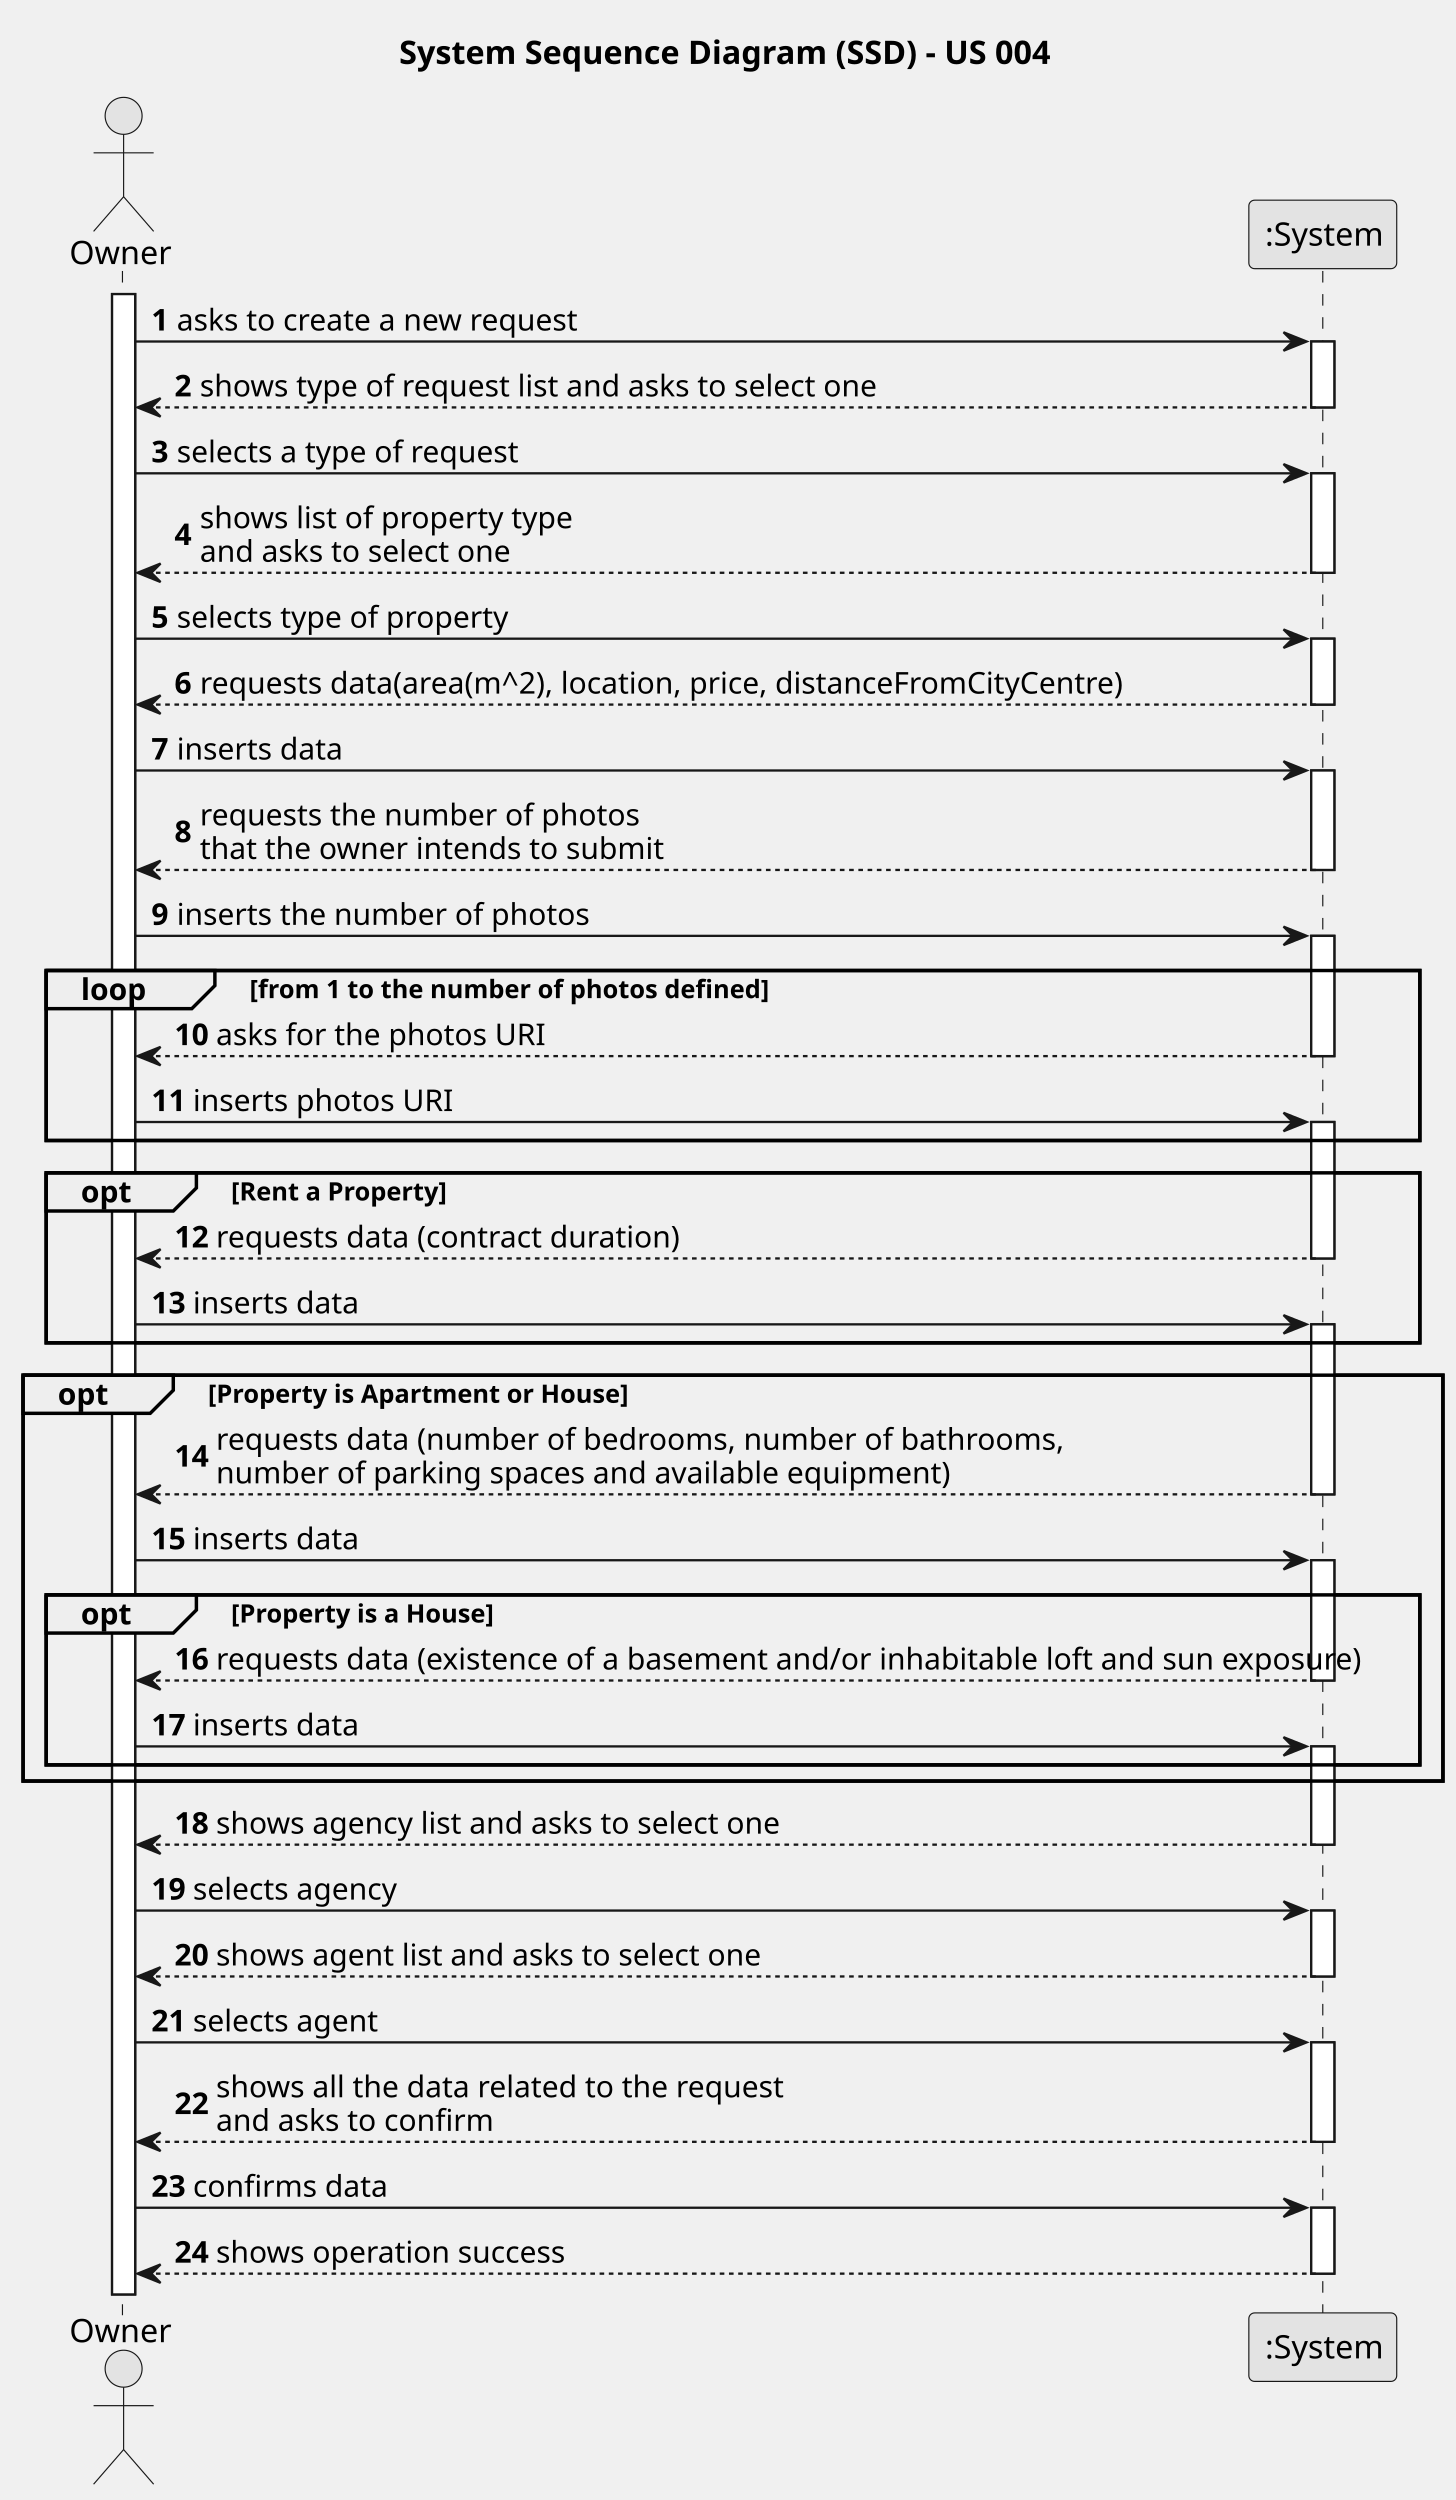
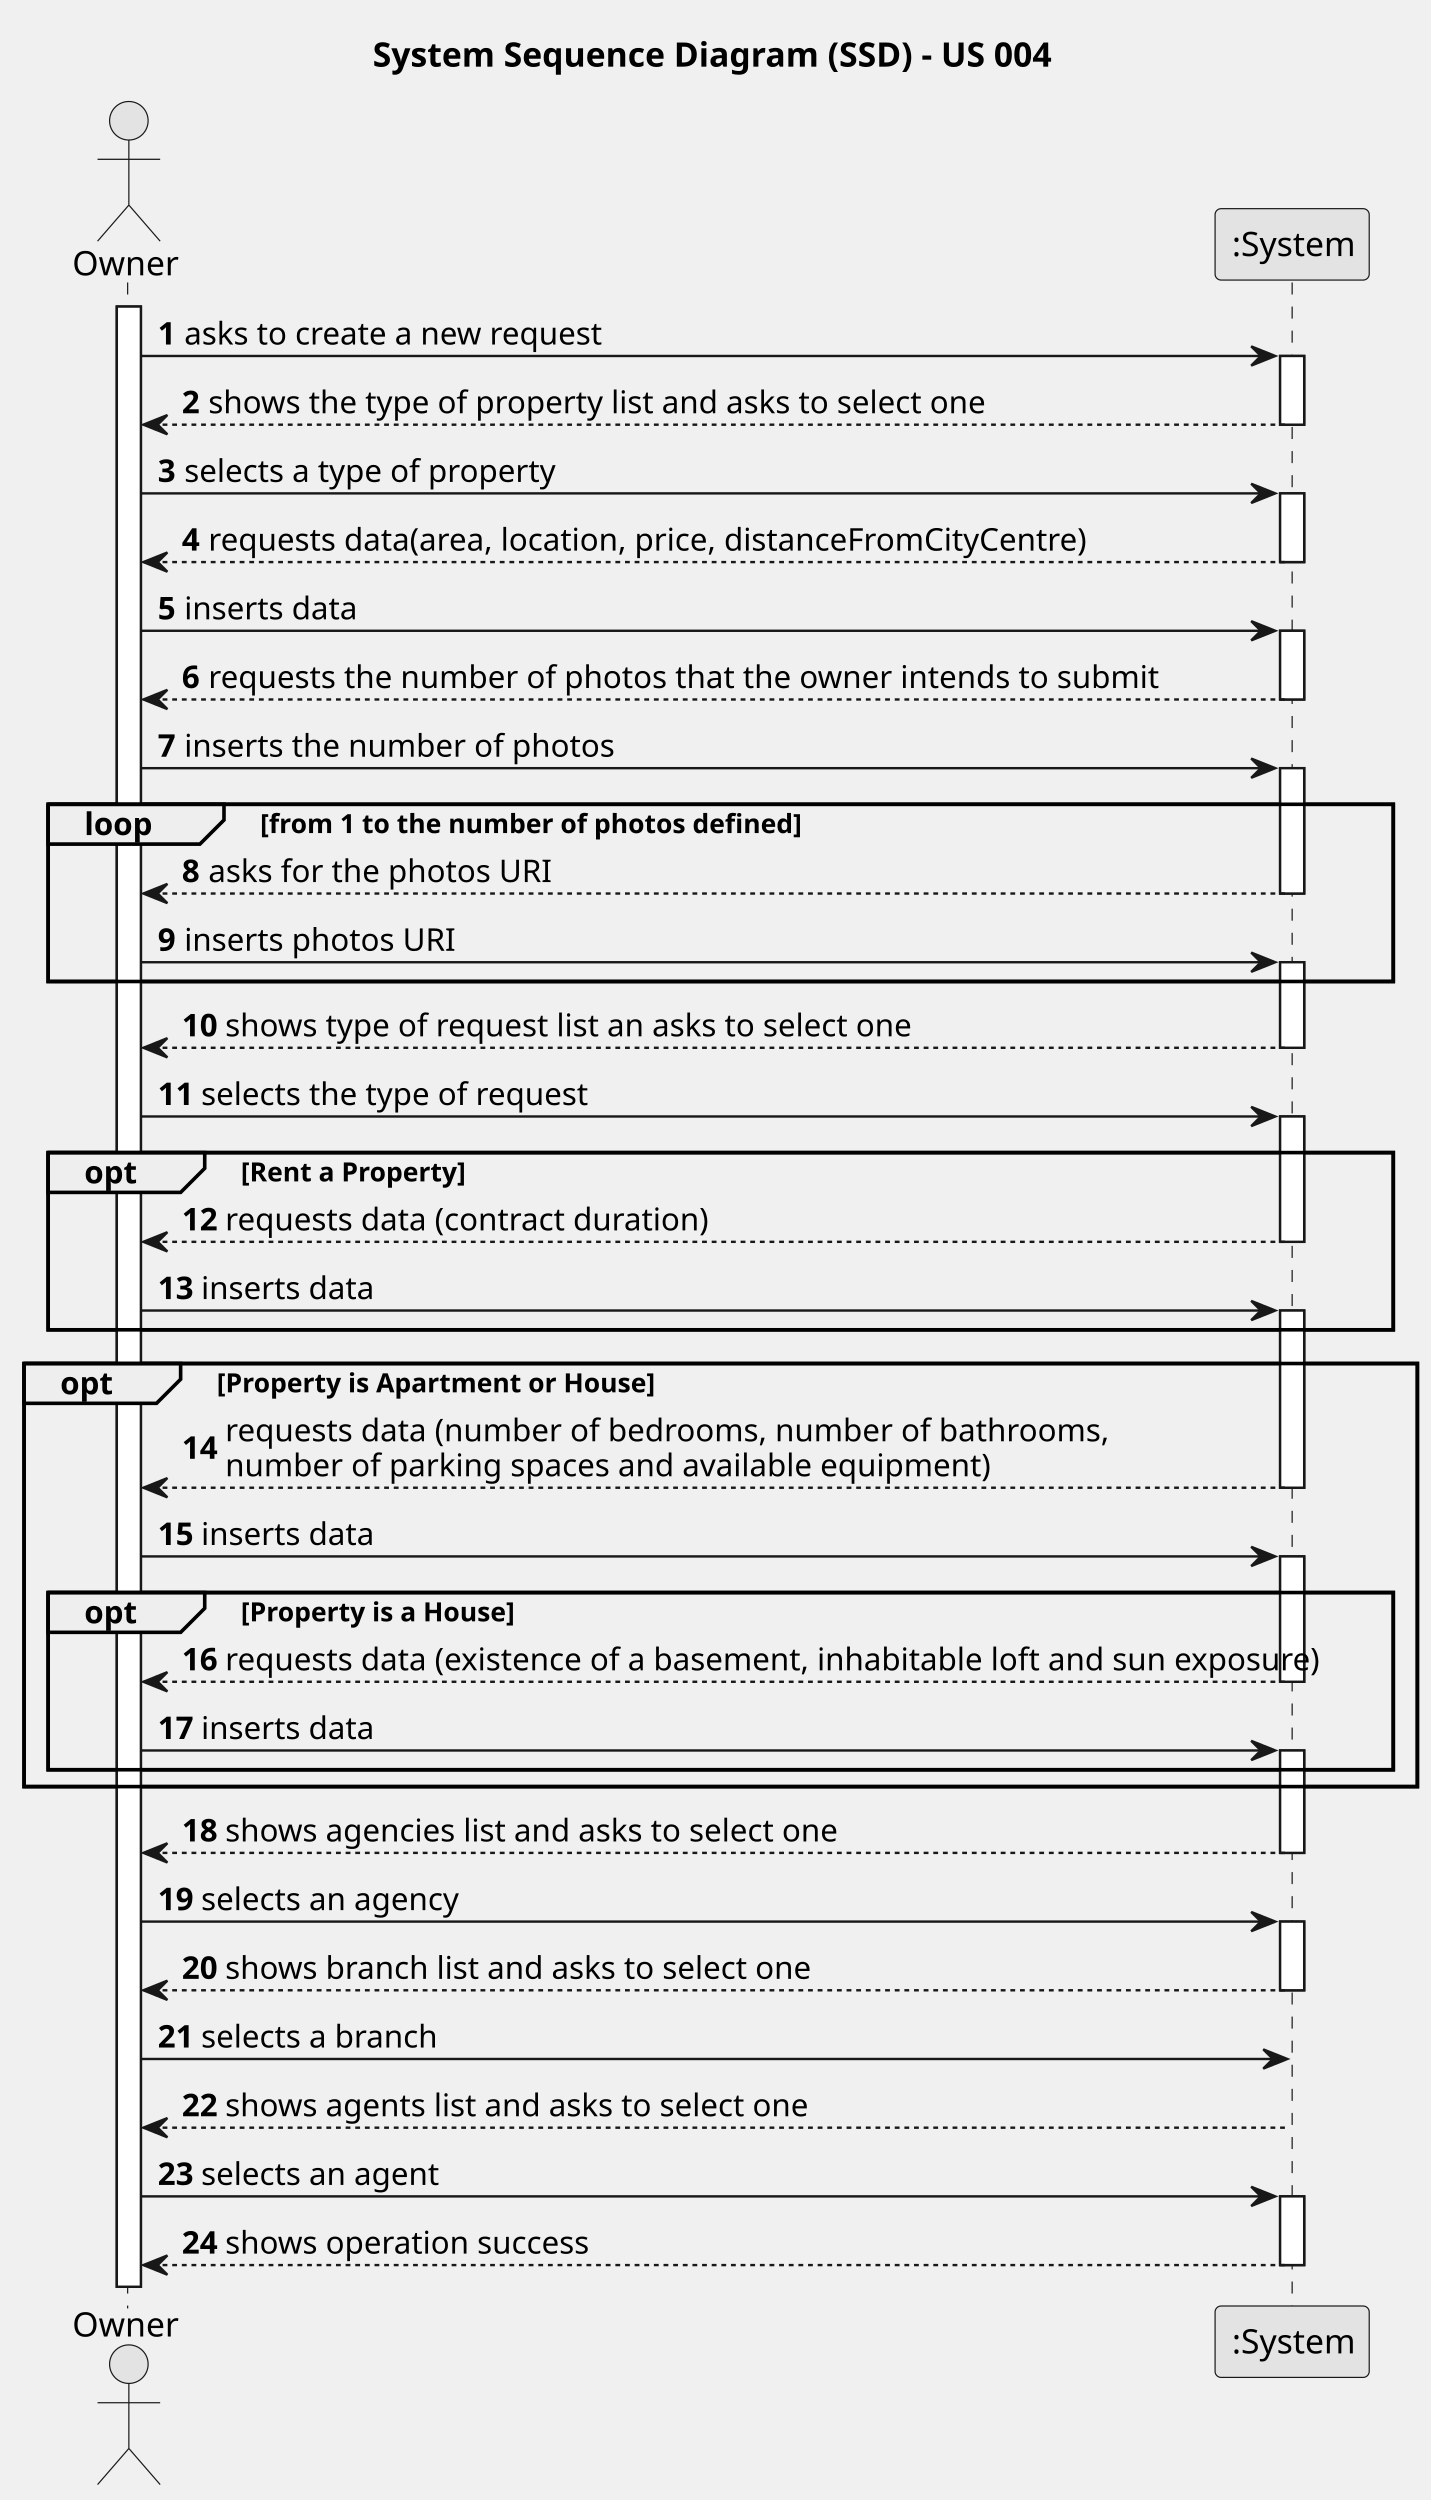
- <svg xmlns="http://www.w3.org/2000/svg" contentStyleType="text/css" height="1082px" preserveAspectRatio="none" style="width:630px;height:1082px;background:#FFFFFF;" version="1.1" viewBox="0 0 630 1082" width="630px" zoomAndPan="magnify">
+ <svg xmlns="http://www.w3.org/2000/svg" contentStyleType="text/css" height="1038px" preserveAspectRatio="none" style="width:594px;height:1038px;background:#FFFFFF;" version="1.1" viewBox="0 0 594 1038" width="594px" zoomAndPan="magnify">
  <defs />
  <g>
-     <text fill="#000000" font-family="sans-serif" font-size="14" font-weight="bold" lengthAdjust="spacing" textLength="288" x="172.75" y="27.674">System Sequence Diagram (SSD) - US 004</text>
-     <rect fill="#FFFFFF" height="865.75" style="stroke:#181818;stroke-width:1.0;" width="10" x="48.5" y="127.281" />
-     <rect fill="#FFFFFF" height="28.523" style="stroke:#181818;stroke-width:1.0;" width="10" x="567.5" y="147.805" />
-     <rect fill="#FFFFFF" height="43.047" style="stroke:#181818;stroke-width:1.0;" width="10" x="567.5" y="204.852" />
-     <rect fill="#FFFFFF" height="28.523" style="stroke:#181818;stroke-width:1.0;" width="10" x="567.5" y="276.422" />
-     <rect fill="#FFFFFF" height="43.047" style="stroke:#181818;stroke-width:1.0;" width="10" x="567.5" y="333.469" />
-     <rect fill="#FFFFFF" height="52.047" style="stroke:#181818;stroke-width:1.0;" width="10" x="567.5" y="405.039" />
-     <rect fill="#FFFFFF" height="59.047" style="stroke:#181818;stroke-width:1.0;" width="10" x="567.5" y="485.609" />
-     <rect fill="#FFFFFF" height="73.57" style="stroke:#181818;stroke-width:1.0;" width="10" x="567.5" y="573.18" />
-     <rect fill="#FFFFFF" height="52.047" style="stroke:#181818;stroke-width:1.0;" width="10" x="567.5" y="675.273" />
-     <rect fill="#FFFFFF" height="42.523" style="stroke:#181818;stroke-width:1.0;" width="10" x="567.5" y="755.844" />
-     <rect fill="#FFFFFF" height="28.523" style="stroke:#181818;stroke-width:1.0;" width="10" x="567.5" y="826.891" />
-     <rect fill="#FFFFFF" height="43.047" style="stroke:#181818;stroke-width:1.0;" width="10" x="567.5" y="883.938" />
-     <rect fill="#FFFFFF" height="28.523" style="stroke:#181818;stroke-width:1.0;" width="10" x="567.5" y="955.508" />
-     <rect fill="none" height="73.57" style="stroke:#000000;stroke-width:1.5;" width="594.5" x="20" y="420.039" />
-     <rect fill="none" height="73.57" style="stroke:#000000;stroke-width:1.5;" width="594.5" x="20" y="507.609" />
-     <rect fill="none" height="175.664" style="stroke:#000000;stroke-width:1.5;" width="614.5" x="10" y="595.18" />
-     <rect fill="none" height="73.57" style="stroke:#000000;stroke-width:1.5;" width="594.5" x="20" y="690.273" />
-     <line style="stroke:#181818;stroke-width:0.5;stroke-dasharray:5.0,5.0;" x1="53" x2="53" y1="117.281" y2="1002.031" />
-     <line style="stroke:#181818;stroke-width:0.5;stroke-dasharray:5.0,5.0;" x1="572.5" x2="572.5" y1="117.281" y2="1002.031" />
+     <text fill="#000000" font-family="sans-serif" font-size="14" font-weight="bold" lengthAdjust="spacing" textLength="288" x="154.75" y="27.674">System Sequence Diagram (SSD) - US 004</text>
+     <rect fill="#FFFFFF" height="822.18" style="stroke:#181818;stroke-width:1.0;" width="10" x="48.5" y="127.281" />
+     <rect fill="#FFFFFF" height="28.523" style="stroke:#181818;stroke-width:1.0;" width="10" x="531.5" y="147.805" />
+     <rect fill="#FFFFFF" height="28.523" style="stroke:#181818;stroke-width:1.0;" width="10" x="531.5" y="204.852" />
+     <rect fill="#FFFFFF" height="28.523" style="stroke:#181818;stroke-width:1.0;" width="10" x="531.5" y="261.898" />
+     <rect fill="#FFFFFF" height="52.047" style="stroke:#181818;stroke-width:1.0;" width="10" x="531.5" y="318.945" />
+     <rect fill="#FFFFFF" height="35.523" style="stroke:#181818;stroke-width:1.0;" width="10" x="531.5" y="399.516" />
+     <rect fill="#FFFFFF" height="52.047" style="stroke:#181818;stroke-width:1.0;" width="10" x="531.5" y="463.562" />
+     <rect fill="#FFFFFF" height="73.57" style="stroke:#181818;stroke-width:1.0;" width="10" x="531.5" y="544.133" />
+     <rect fill="#FFFFFF" height="52.047" style="stroke:#181818;stroke-width:1.0;" width="10" x="531.5" y="646.227" />
+     <rect fill="#FFFFFF" height="42.523" style="stroke:#181818;stroke-width:1.0;" width="10" x="531.5" y="726.797" />
+     <rect fill="#FFFFFF" height="28.523" style="stroke:#181818;stroke-width:1.0;" width="10" x="531.5" y="797.844" />
+     <rect fill="#FFFFFF" height="28.523" style="stroke:#181818;stroke-width:1.0;" width="10" x="531.5" y="911.938" />
+     <rect fill="none" height="73.57" style="stroke:#000000;stroke-width:1.5;" width="558.5" x="20" y="333.945" />
+     <rect fill="none" height="73.57" style="stroke:#000000;stroke-width:1.5;" width="558.5" x="20" y="478.562" />
+     <rect fill="none" height="175.664" style="stroke:#000000;stroke-width:1.5;" width="578.5" x="10" y="566.133" />
+     <rect fill="none" height="73.57" style="stroke:#000000;stroke-width:1.5;" width="558.5" x="20" y="661.227" />
+     <line style="stroke:#181818;stroke-width:0.5;stroke-dasharray:5.0,5.0;" x1="53" x2="53" y1="117.281" y2="958.461" />
+     <line style="stroke:#181818;stroke-width:0.5;stroke-dasharray:5.0,5.0;" x1="536.5" x2="536.5" y1="117.281" y2="958.461" />
    <text fill="#000000" font-family="sans-serif" font-size="14" lengthAdjust="spacing" textLength="41" x="30" y="114.314">Owner</text>
    <ellipse cx="53.5" cy="50.141" fill="#E3E3E3" rx="8" ry="8" style="stroke:#181818;stroke-width:0.5;" />
    <path d="M53.5,58.141 L53.5,85.141 M40.5,66.141 L66.5,66.141 M53.5,85.141 L40.5,100.141 M53.5,85.141 L66.5,100.141 " fill="none" style="stroke:#181818;stroke-width:0.5;" />
-     <text fill="#000000" font-family="sans-serif" font-size="14" lengthAdjust="spacing" textLength="41" x="30" y="1013.705">Owner</text>
-     <ellipse cx="53.5" cy="1025.172" fill="#E3E3E3" rx="8" ry="8" style="stroke:#181818;stroke-width:0.5;" />
-     <path d="M53.5,1033.172 L53.5,1060.172 M40.5,1041.172 L66.5,1041.172 M53.5,1060.172 L40.5,1075.172 M53.5,1060.172 L66.5,1075.172 " fill="none" style="stroke:#181818;stroke-width:0.5;" />
-     <rect fill="#E3E3E3" height="29.641" rx="2.5" ry="2.5" style="stroke:#181818;stroke-width:0.5;" width="64" x="540.5" y="86.641" />
-     <text fill="#000000" font-family="sans-serif" font-size="14" lengthAdjust="spacing" textLength="50" x="547.5" y="106.314">:System</text>
-     <rect fill="#E3E3E3" height="29.641" rx="2.5" ry="2.5" style="stroke:#181818;stroke-width:0.5;" width="64" x="540.5" y="1001.031" />
-     <text fill="#000000" font-family="sans-serif" font-size="14" lengthAdjust="spacing" textLength="50" x="547.5" y="1020.705">:System</text>
-     <rect fill="#FFFFFF" height="865.75" style="stroke:#181818;stroke-width:1.0;" width="10" x="48.5" y="127.281" />
-     <rect fill="#FFFFFF" height="28.523" style="stroke:#181818;stroke-width:1.0;" width="10" x="567.5" y="147.805" />
-     <rect fill="#FFFFFF" height="43.047" style="stroke:#181818;stroke-width:1.0;" width="10" x="567.5" y="204.852" />
-     <rect fill="#FFFFFF" height="28.523" style="stroke:#181818;stroke-width:1.0;" width="10" x="567.5" y="276.422" />
-     <rect fill="#FFFFFF" height="43.047" style="stroke:#181818;stroke-width:1.0;" width="10" x="567.5" y="333.469" />
-     <rect fill="#FFFFFF" height="52.047" style="stroke:#181818;stroke-width:1.0;" width="10" x="567.5" y="405.039" />
-     <rect fill="#FFFFFF" height="59.047" style="stroke:#181818;stroke-width:1.0;" width="10" x="567.5" y="485.609" />
-     <rect fill="#FFFFFF" height="73.57" style="stroke:#181818;stroke-width:1.0;" width="10" x="567.5" y="573.18" />
-     <rect fill="#FFFFFF" height="52.047" style="stroke:#181818;stroke-width:1.0;" width="10" x="567.5" y="675.273" />
-     <rect fill="#FFFFFF" height="42.523" style="stroke:#181818;stroke-width:1.0;" width="10" x="567.5" y="755.844" />
-     <rect fill="#FFFFFF" height="28.523" style="stroke:#181818;stroke-width:1.0;" width="10" x="567.5" y="826.891" />
-     <rect fill="#FFFFFF" height="43.047" style="stroke:#181818;stroke-width:1.0;" width="10" x="567.5" y="883.938" />
-     <rect fill="#FFFFFF" height="28.523" style="stroke:#181818;stroke-width:1.0;" width="10" x="567.5" y="955.508" />
-     <polygon fill="#181818" points="555.5,143.805,565.5,147.805,555.5,151.805,559.5,147.805" style="stroke:#181818;stroke-width:1.0;" />
-     <line style="stroke:#181818;stroke-width:1.0;" x1="58.5" x2="561.5" y1="147.805" y2="147.805" />
+     <text fill="#000000" font-family="sans-serif" font-size="14" lengthAdjust="spacing" textLength="41" x="30" y="970.135">Owner</text>
+     <ellipse cx="53.5" cy="981.602" fill="#E3E3E3" rx="8" ry="8" style="stroke:#181818;stroke-width:0.5;" />
+     <path d="M53.5,989.602 L53.5,1016.602 M40.5,997.602 L66.5,997.602 M53.5,1016.602 L40.5,1031.602 M53.5,1016.602 L66.5,1031.602 " fill="none" style="stroke:#181818;stroke-width:0.5;" />
+     <rect fill="#E3E3E3" height="29.641" rx="2.5" ry="2.5" style="stroke:#181818;stroke-width:0.5;" width="64" x="504.5" y="86.641" />
+     <text fill="#000000" font-family="sans-serif" font-size="14" lengthAdjust="spacing" textLength="50" x="511.5" y="106.314">:System</text>
+     <rect fill="#E3E3E3" height="29.641" rx="2.5" ry="2.5" style="stroke:#181818;stroke-width:0.5;" width="64" x="504.5" y="957.461" />
+     <text fill="#000000" font-family="sans-serif" font-size="14" lengthAdjust="spacing" textLength="50" x="511.5" y="977.135">:System</text>
+     <rect fill="#FFFFFF" height="822.18" style="stroke:#181818;stroke-width:1.0;" width="10" x="48.5" y="127.281" />
+     <rect fill="#FFFFFF" height="28.523" style="stroke:#181818;stroke-width:1.0;" width="10" x="531.5" y="147.805" />
+     <rect fill="#FFFFFF" height="28.523" style="stroke:#181818;stroke-width:1.0;" width="10" x="531.5" y="204.852" />
+     <rect fill="#FFFFFF" height="28.523" style="stroke:#181818;stroke-width:1.0;" width="10" x="531.5" y="261.898" />
+     <rect fill="#FFFFFF" height="52.047" style="stroke:#181818;stroke-width:1.0;" width="10" x="531.5" y="318.945" />
+     <rect fill="#FFFFFF" height="35.523" style="stroke:#181818;stroke-width:1.0;" width="10" x="531.5" y="399.516" />
+     <rect fill="#FFFFFF" height="52.047" style="stroke:#181818;stroke-width:1.0;" width="10" x="531.5" y="463.562" />
+     <rect fill="#FFFFFF" height="73.57" style="stroke:#181818;stroke-width:1.0;" width="10" x="531.5" y="544.133" />
+     <rect fill="#FFFFFF" height="52.047" style="stroke:#181818;stroke-width:1.0;" width="10" x="531.5" y="646.227" />
+     <rect fill="#FFFFFF" height="42.523" style="stroke:#181818;stroke-width:1.0;" width="10" x="531.5" y="726.797" />
+     <rect fill="#FFFFFF" height="28.523" style="stroke:#181818;stroke-width:1.0;" width="10" x="531.5" y="797.844" />
+     <rect fill="#FFFFFF" height="28.523" style="stroke:#181818;stroke-width:1.0;" width="10" x="531.5" y="911.938" />
+     <polygon fill="#181818" points="519.5,143.805,529.5,147.805,519.5,151.805,523.5,147.805" style="stroke:#181818;stroke-width:1.0;" />
+     <line style="stroke:#181818;stroke-width:1.0;" x1="58.5" x2="525.5" y1="147.805" y2="147.805" />
    <text fill="#000000" font-family="sans-serif" font-size="13" font-weight="bold" lengthAdjust="spacing" textLength="7" x="65.5" y="143.05">1</text>
    <text fill="#000000" font-family="sans-serif" font-size="13" lengthAdjust="spacing" textLength="168" x="76.5" y="143.05">asks to create a new request</text>
    <polygon fill="#181818" points="69.5,172.328,59.5,176.328,69.5,180.328,65.5,176.328" style="stroke:#181818;stroke-width:1.0;" />
-     <line style="stroke:#181818;stroke-width:1.0;stroke-dasharray:2.0,2.0;" x1="63.5" x2="571.5" y1="176.328" y2="176.328" />
+     <line style="stroke:#181818;stroke-width:1.0;stroke-dasharray:2.0,2.0;" x1="63.5" x2="535.5" y1="176.328" y2="176.328" />
    <text fill="#000000" font-family="sans-serif" font-size="13" font-weight="bold" lengthAdjust="spacing" textLength="7" x="75.5" y="171.573">2</text>
-     <text fill="#000000" font-family="sans-serif" font-size="13" lengthAdjust="spacing" textLength="284" x="86.5" y="171.573">shows type of request list and asks to select one</text>
-     <polygon fill="#181818" points="555.5,200.852,565.5,204.852,555.5,208.852,559.5,204.852" style="stroke:#181818;stroke-width:1.0;" />
-     <line style="stroke:#181818;stroke-width:1.0;" x1="58.5" x2="561.5" y1="204.852" y2="204.852" />
+     <text fill="#000000" font-family="sans-serif" font-size="13" lengthAdjust="spacing" textLength="310" x="86.5" y="171.573">shows the type of property list and asks to select one</text>
+     <polygon fill="#181818" points="519.5,200.852,529.5,204.852,519.5,208.852,523.5,204.852" style="stroke:#181818;stroke-width:1.0;" />
+     <line style="stroke:#181818;stroke-width:1.0;" x1="58.5" x2="525.5" y1="204.852" y2="204.852" />
    <text fill="#000000" font-family="sans-serif" font-size="13" font-weight="bold" lengthAdjust="spacing" textLength="7" x="65.5" y="200.097">3</text>
-     <text fill="#000000" font-family="sans-serif" font-size="13" lengthAdjust="spacing" textLength="143" x="76.5" y="200.097">selects a type of request</text>
-     <polygon fill="#181818" points="69.5,243.898,59.5,247.898,69.5,251.898,65.5,247.898" style="stroke:#181818;stroke-width:1.0;" />
-     <line style="stroke:#181818;stroke-width:1.0;stroke-dasharray:2.0,2.0;" x1="63.5" x2="571.5" y1="247.898" y2="247.898" />
-     <text fill="#000000" font-family="sans-serif" font-size="13" font-weight="bold" lengthAdjust="spacing" textLength="7" x="75.5" y="235.882">4</text>
-     <text fill="#000000" font-family="sans-serif" font-size="13" lengthAdjust="spacing" textLength="152" x="86.5" y="228.62">shows list of property type</text>
-     <text fill="#000000" font-family="sans-serif" font-size="13" lengthAdjust="spacing" textLength="132" x="86.5" y="243.144">and asks to select one</text>
-     <polygon fill="#181818" points="555.5,272.422,565.5,276.422,555.5,280.422,559.5,276.422" style="stroke:#181818;stroke-width:1.0;" />
-     <line style="stroke:#181818;stroke-width:1.0;" x1="58.5" x2="561.5" y1="276.422" y2="276.422" />
-     <text fill="#000000" font-family="sans-serif" font-size="13" font-weight="bold" lengthAdjust="spacing" textLength="7" x="65.5" y="271.667">5</text>
-     <text fill="#000000" font-family="sans-serif" font-size="13" lengthAdjust="spacing" textLength="136" x="76.5" y="271.667">selects type of property</text>
-     <polygon fill="#181818" points="69.5,300.945,59.5,304.945,69.5,308.945,65.5,304.945" style="stroke:#181818;stroke-width:1.0;" />
-     <line style="stroke:#181818;stroke-width:1.0;stroke-dasharray:2.0,2.0;" x1="63.5" x2="571.5" y1="304.945" y2="304.945" />
-     <text fill="#000000" font-family="sans-serif" font-size="13" font-weight="bold" lengthAdjust="spacing" textLength="7" x="75.5" y="300.19">6</text>
-     <text fill="#000000" font-family="sans-serif" font-size="13" lengthAdjust="spacing" textLength="380" x="86.5" y="300.19">requests data(area(m^2), location, price, distanceFromCityCentre)</text>
-     <polygon fill="#181818" points="555.5,329.469,565.5,333.469,555.5,337.469,559.5,333.469" style="stroke:#181818;stroke-width:1.0;" />
-     <line style="stroke:#181818;stroke-width:1.0;" x1="58.5" x2="561.5" y1="333.469" y2="333.469" />
-     <text fill="#000000" font-family="sans-serif" font-size="13" font-weight="bold" lengthAdjust="spacing" textLength="7" x="65.5" y="328.714">7</text>
-     <text fill="#000000" font-family="sans-serif" font-size="13" lengthAdjust="spacing" textLength="68" x="76.5" y="328.714">inserts data</text>
-     <polygon fill="#181818" points="69.5,372.516,59.5,376.516,69.5,380.516,65.5,376.516" style="stroke:#181818;stroke-width:1.0;" />
-     <line style="stroke:#181818;stroke-width:1.0;stroke-dasharray:2.0,2.0;" x1="63.5" x2="571.5" y1="376.516" y2="376.516" />
-     <text fill="#000000" font-family="sans-serif" font-size="13" font-weight="bold" lengthAdjust="spacing" textLength="7" x="75.5" y="364.499">8</text>
-     <text fill="#000000" font-family="sans-serif" font-size="13" lengthAdjust="spacing" textLength="176" x="86.5" y="357.237">requests the number of photos</text>
-     <text fill="#000000" font-family="sans-serif" font-size="13" lengthAdjust="spacing" textLength="186" x="86.5" y="371.761">that the owner intends to submit</text>
-     <polygon fill="#181818" points="555.5,401.039,565.5,405.039,555.5,409.039,559.5,405.039" style="stroke:#181818;stroke-width:1.0;" />
-     <line style="stroke:#181818;stroke-width:1.0;" x1="58.5" x2="561.5" y1="405.039" y2="405.039" />
-     <text fill="#000000" font-family="sans-serif" font-size="13" font-weight="bold" lengthAdjust="spacing" textLength="7" x="65.5" y="400.284">9</text>
-     <text fill="#000000" font-family="sans-serif" font-size="13" lengthAdjust="spacing" textLength="165" x="76.5" y="400.284">inserts the number of photos</text>
-     <path d="M20,420.039 L93,420.039 L93,426.562 L83,436.562 L20,436.562 L20,420.039 " fill="#EEEEEE" style="stroke:#000000;stroke-width:1.5;" />
-     <rect fill="none" height="73.57" style="stroke:#000000;stroke-width:1.5;" width="594.5" x="20" y="420.039" />
-     <text fill="#000000" font-family="sans-serif" font-size="13" font-weight="bold" lengthAdjust="spacing" textLength="28" x="35" y="432.808">loop</text>
-     <text fill="#000000" font-family="sans-serif" font-size="11" font-weight="bold" lengthAdjust="spacing" textLength="227" x="108" y="431.997">[from 1 to the number of photos defined]</text>
-     <polygon fill="#181818" points="69.5,453.086,59.5,457.086,69.5,461.086,65.5,457.086" style="stroke:#181818;stroke-width:1.0;" />
-     <line style="stroke:#181818;stroke-width:1.0;stroke-dasharray:2.0,2.0;" x1="63.5" x2="571.5" y1="457.086" y2="457.086" />
-     <text fill="#000000" font-family="sans-serif" font-size="13" font-weight="bold" lengthAdjust="spacing" textLength="14" x="75.5" y="452.331">10</text>
-     <text fill="#000000" font-family="sans-serif" font-size="13" lengthAdjust="spacing" textLength="136" x="93.5" y="452.331">asks for the photos URI</text>
-     <polygon fill="#181818" points="555.5,481.609,565.5,485.609,555.5,489.609,559.5,485.609" style="stroke:#181818;stroke-width:1.0;" />
-     <line style="stroke:#181818;stroke-width:1.0;" x1="58.5" x2="561.5" y1="485.609" y2="485.609" />
-     <text fill="#000000" font-family="sans-serif" font-size="13" font-weight="bold" lengthAdjust="spacing" textLength="14" x="65.5" y="480.854">11</text>
-     <text fill="#000000" font-family="sans-serif" font-size="13" lengthAdjust="spacing" textLength="107" x="83.5" y="480.854">inserts photos URI</text>
-     <path d="M20,507.609 L85,507.609 L85,514.133 L75,524.133 L20,524.133 L20,507.609 " fill="#EEEEEE" style="stroke:#000000;stroke-width:1.5;" />
-     <rect fill="none" height="73.57" style="stroke:#000000;stroke-width:1.5;" width="594.5" x="20" y="507.609" />
-     <text fill="#000000" font-family="sans-serif" font-size="13" font-weight="bold" lengthAdjust="spacing" textLength="20" x="35" y="520.378">opt</text>
-     <text fill="#000000" font-family="sans-serif" font-size="11" font-weight="bold" lengthAdjust="spacing" textLength="93" x="100" y="519.567">[Rent a Property]</text>
-     <polygon fill="#181818" points="69.5,540.656,59.5,544.656,69.5,548.656,65.5,544.656" style="stroke:#181818;stroke-width:1.0;" />
-     <line style="stroke:#181818;stroke-width:1.0;stroke-dasharray:2.0,2.0;" x1="63.5" x2="571.5" y1="544.656" y2="544.656" />
-     <text fill="#000000" font-family="sans-serif" font-size="13" font-weight="bold" lengthAdjust="spacing" textLength="14" x="75.5" y="539.901">12</text>
-     <text fill="#000000" font-family="sans-serif" font-size="13" lengthAdjust="spacing" textLength="188" x="93.5" y="539.901">requests data (contract duration)</text>
-     <polygon fill="#181818" points="555.5,569.18,565.5,573.18,555.5,577.18,559.5,573.18" style="stroke:#181818;stroke-width:1.0;" />
-     <line style="stroke:#181818;stroke-width:1.0;" x1="58.5" x2="561.5" y1="573.18" y2="573.18" />
-     <text fill="#000000" font-family="sans-serif" font-size="13" font-weight="bold" lengthAdjust="spacing" textLength="14" x="65.5" y="568.425">13</text>
-     <text fill="#000000" font-family="sans-serif" font-size="13" lengthAdjust="spacing" textLength="68" x="83.5" y="568.425">inserts data</text>
-     <path d="M10,595.18 L75,595.18 L75,601.703 L65,611.703 L10,611.703 L10,595.18 " fill="#EEEEEE" style="stroke:#000000;stroke-width:1.5;" />
-     <rect fill="none" height="175.664" style="stroke:#000000;stroke-width:1.5;" width="614.5" x="10" y="595.18" />
-     <text fill="#000000" font-family="sans-serif" font-size="13" font-weight="bold" lengthAdjust="spacing" textLength="20" x="25" y="607.948">opt</text>
-     <text fill="#000000" font-family="sans-serif" font-size="11" font-weight="bold" lengthAdjust="spacing" textLength="184" x="90" y="607.138">[Property is Apartment or House]</text>
-     <polygon fill="#181818" points="69.5,642.75,59.5,646.75,69.5,650.75,65.5,646.75" style="stroke:#181818;stroke-width:1.0;" />
-     <line style="stroke:#181818;stroke-width:1.0;stroke-dasharray:2.0,2.0;" x1="63.5" x2="571.5" y1="646.75" y2="646.75" />
-     <text fill="#000000" font-family="sans-serif" font-size="13" font-weight="bold" lengthAdjust="spacing" textLength="14" x="75.5" y="634.733">14</text>
-     <text fill="#000000" font-family="sans-serif" font-size="13" lengthAdjust="spacing" textLength="339" x="93.5" y="627.472">requests data (number of bedrooms, number of bathrooms,</text>
-     <text fill="#000000" font-family="sans-serif" font-size="13" lengthAdjust="spacing" textLength="295" x="93.5" y="641.995">number of parking spaces and available equipment)</text>
-     <polygon fill="#181818" points="555.5,671.273,565.5,675.273,555.5,679.273,559.5,675.273" style="stroke:#181818;stroke-width:1.0;" />
-     <line style="stroke:#181818;stroke-width:1.0;" x1="58.5" x2="561.5" y1="675.273" y2="675.273" />
-     <text fill="#000000" font-family="sans-serif" font-size="13" font-weight="bold" lengthAdjust="spacing" textLength="14" x="65.5" y="670.519">15</text>
-     <text fill="#000000" font-family="sans-serif" font-size="13" lengthAdjust="spacing" textLength="68" x="83.5" y="670.519">inserts data</text>
-     <path d="M20,690.273 L85,690.273 L85,696.797 L75,706.797 L20,706.797 L20,690.273 " fill="#EEEEEE" style="stroke:#000000;stroke-width:1.5;" />
-     <rect fill="none" height="73.57" style="stroke:#000000;stroke-width:1.5;" width="594.5" x="20" y="690.273" />
-     <text fill="#000000" font-family="sans-serif" font-size="13" font-weight="bold" lengthAdjust="spacing" textLength="20" x="35" y="703.042">opt</text>
-     <text fill="#000000" font-family="sans-serif" font-size="11" font-weight="bold" lengthAdjust="spacing" textLength="116" x="100" y="702.231">[Property is a House]</text>
-     <polygon fill="#181818" points="69.5,723.32,59.5,727.32,69.5,731.32,65.5,727.32" style="stroke:#181818;stroke-width:1.0;" />
-     <line style="stroke:#181818;stroke-width:1.0;stroke-dasharray:2.0,2.0;" x1="63.5" x2="571.5" y1="727.32" y2="727.32" />
-     <text fill="#000000" font-family="sans-serif" font-size="13" font-weight="bold" lengthAdjust="spacing" textLength="14" x="75.5" y="722.565">16</text>
-     <text fill="#000000" font-family="sans-serif" font-size="13" lengthAdjust="spacing" textLength="467" x="93.5" y="722.565">requests data (existence of a basement and/or inhabitable loft and sun exposure)</text>
-     <polygon fill="#181818" points="555.5,751.844,565.5,755.844,555.5,759.844,559.5,755.844" style="stroke:#181818;stroke-width:1.0;" />
-     <line style="stroke:#181818;stroke-width:1.0;" x1="58.5" x2="561.5" y1="755.844" y2="755.844" />
-     <text fill="#000000" font-family="sans-serif" font-size="13" font-weight="bold" lengthAdjust="spacing" textLength="14" x="65.5" y="751.089">17</text>
-     <text fill="#000000" font-family="sans-serif" font-size="13" lengthAdjust="spacing" textLength="68" x="83.5" y="751.089">inserts data</text>
-     <polygon fill="#181818" points="69.5,794.367,59.5,798.367,69.5,802.367,65.5,798.367" style="stroke:#181818;stroke-width:1.0;" />
-     <line style="stroke:#181818;stroke-width:1.0;stroke-dasharray:2.0,2.0;" x1="63.5" x2="571.5" y1="798.367" y2="798.367" />
-     <text fill="#000000" font-family="sans-serif" font-size="13" font-weight="bold" lengthAdjust="spacing" textLength="14" x="75.5" y="793.612">18</text>
-     <text fill="#000000" font-family="sans-serif" font-size="13" lengthAdjust="spacing" textLength="240" x="93.5" y="793.612">shows agency list and asks to select one</text>
-     <polygon fill="#181818" points="555.5,822.891,565.5,826.891,555.5,830.891,559.5,826.891" style="stroke:#181818;stroke-width:1.0;" />
-     <line style="stroke:#181818;stroke-width:1.0;" x1="58.5" x2="561.5" y1="826.891" y2="826.891" />
-     <text fill="#000000" font-family="sans-serif" font-size="13" font-weight="bold" lengthAdjust="spacing" textLength="14" x="65.5" y="822.136">19</text>
-     <text fill="#000000" font-family="sans-serif" font-size="13" lengthAdjust="spacing" textLength="88" x="83.5" y="822.136">selects agency</text>
-     <polygon fill="#181818" points="69.5,851.414,59.5,855.414,69.5,859.414,65.5,855.414" style="stroke:#181818;stroke-width:1.0;" />
-     <line style="stroke:#181818;stroke-width:1.0;stroke-dasharray:2.0,2.0;" x1="63.5" x2="571.5" y1="855.414" y2="855.414" />
-     <text fill="#000000" font-family="sans-serif" font-size="13" font-weight="bold" lengthAdjust="spacing" textLength="14" x="75.5" y="850.659">20</text>
-     <text fill="#000000" font-family="sans-serif" font-size="13" lengthAdjust="spacing" textLength="230" x="93.5" y="850.659">shows agent list and asks to select one</text>
-     <polygon fill="#181818" points="555.5,879.938,565.5,883.938,555.5,887.938,559.5,883.938" style="stroke:#181818;stroke-width:1.0;" />
-     <line style="stroke:#181818;stroke-width:1.0;" x1="58.5" x2="561.5" y1="883.938" y2="883.938" />
-     <text fill="#000000" font-family="sans-serif" font-size="13" font-weight="bold" lengthAdjust="spacing" textLength="14" x="65.5" y="879.183">21</text>
-     <text fill="#000000" font-family="sans-serif" font-size="13" lengthAdjust="spacing" textLength="78" x="83.5" y="879.183">selects agent</text>
-     <polygon fill="#181818" points="69.5,922.984,59.5,926.984,69.5,930.984,65.5,926.984" style="stroke:#181818;stroke-width:1.0;" />
-     <line style="stroke:#181818;stroke-width:1.0;stroke-dasharray:2.0,2.0;" x1="63.5" x2="571.5" y1="926.984" y2="926.984" />
-     <text fill="#000000" font-family="sans-serif" font-size="13" font-weight="bold" lengthAdjust="spacing" textLength="14" x="75.5" y="914.968">22</text>
-     <text fill="#000000" font-family="sans-serif" font-size="13" lengthAdjust="spacing" textLength="232" x="93.5" y="907.706">shows all the data related to the request</text>
-     <text fill="#000000" font-family="sans-serif" font-size="13" lengthAdjust="spacing" textLength="114" x="93.5" y="922.23">and asks to confirm</text>
-     <polygon fill="#181818" points="555.5,951.508,565.5,955.508,555.5,959.508,559.5,955.508" style="stroke:#181818;stroke-width:1.0;" />
-     <line style="stroke:#181818;stroke-width:1.0;" x1="58.5" x2="561.5" y1="955.508" y2="955.508" />
-     <text fill="#000000" font-family="sans-serif" font-size="13" font-weight="bold" lengthAdjust="spacing" textLength="14" x="65.5" y="950.753">23</text>
-     <text fill="#000000" font-family="sans-serif" font-size="13" lengthAdjust="spacing" textLength="78" x="83.5" y="950.753">confirms data</text>
-     <polygon fill="#181818" points="69.5,980.031,59.5,984.031,69.5,988.031,65.5,984.031" style="stroke:#181818;stroke-width:1.0;" />
-     <line style="stroke:#181818;stroke-width:1.0;stroke-dasharray:2.0,2.0;" x1="63.5" x2="571.5" y1="984.031" y2="984.031" />
-     <text fill="#000000" font-family="sans-serif" font-size="13" font-weight="bold" lengthAdjust="spacing" textLength="14" x="75.5" y="979.276">24</text>
-     <text fill="#000000" font-family="sans-serif" font-size="13" lengthAdjust="spacing" textLength="147" x="93.5" y="979.276">shows operation success</text>
+     <text fill="#000000" font-family="sans-serif" font-size="13" lengthAdjust="spacing" textLength="147" x="76.5" y="200.097">selects a type of property</text>
+     <polygon fill="#181818" points="69.5,229.375,59.5,233.375,69.5,237.375,65.5,233.375" style="stroke:#181818;stroke-width:1.0;" />
+     <line style="stroke:#181818;stroke-width:1.0;stroke-dasharray:2.0,2.0;" x1="63.5" x2="535.5" y1="233.375" y2="233.375" />
+     <text fill="#000000" font-family="sans-serif" font-size="13" font-weight="bold" lengthAdjust="spacing" textLength="7" x="75.5" y="228.62">4</text>
+     <text fill="#000000" font-family="sans-serif" font-size="13" lengthAdjust="spacing" textLength="349" x="86.5" y="228.62">requests data(area, location, price, distanceFromCityCentre)</text>
+     <polygon fill="#181818" points="519.5,257.898,529.5,261.898,519.5,265.898,523.5,261.898" style="stroke:#181818;stroke-width:1.0;" />
+     <line style="stroke:#181818;stroke-width:1.0;" x1="58.5" x2="525.5" y1="261.898" y2="261.898" />
+     <text fill="#000000" font-family="sans-serif" font-size="13" font-weight="bold" lengthAdjust="spacing" textLength="7" x="65.5" y="257.144">5</text>
+     <text fill="#000000" font-family="sans-serif" font-size="13" lengthAdjust="spacing" textLength="68" x="76.5" y="257.144">inserts data</text>
+     <polygon fill="#181818" points="69.5,286.422,59.5,290.422,69.5,294.422,65.5,290.422" style="stroke:#181818;stroke-width:1.0;" />
+     <line style="stroke:#181818;stroke-width:1.0;stroke-dasharray:2.0,2.0;" x1="63.5" x2="535.5" y1="290.422" y2="290.422" />
+     <text fill="#000000" font-family="sans-serif" font-size="13" font-weight="bold" lengthAdjust="spacing" textLength="7" x="75.5" y="285.667">6</text>
+     <text fill="#000000" font-family="sans-serif" font-size="13" lengthAdjust="spacing" textLength="366" x="86.5" y="285.667">requests the number of photos that the owner intends to submit</text>
+     <polygon fill="#181818" points="519.5,314.945,529.5,318.945,519.5,322.945,523.5,318.945" style="stroke:#181818;stroke-width:1.0;" />
+     <line style="stroke:#181818;stroke-width:1.0;" x1="58.5" x2="525.5" y1="318.945" y2="318.945" />
+     <text fill="#000000" font-family="sans-serif" font-size="13" font-weight="bold" lengthAdjust="spacing" textLength="7" x="65.5" y="314.19">7</text>
+     <text fill="#000000" font-family="sans-serif" font-size="13" lengthAdjust="spacing" textLength="165" x="76.5" y="314.19">inserts the number of photos</text>
+     <path d="M20,333.945 L93,333.945 L93,340.469 L83,350.469 L20,350.469 L20,333.945 " fill="#EEEEEE" style="stroke:#000000;stroke-width:1.5;" />
+     <rect fill="none" height="73.57" style="stroke:#000000;stroke-width:1.5;" width="558.5" x="20" y="333.945" />
+     <text fill="#000000" font-family="sans-serif" font-size="13" font-weight="bold" lengthAdjust="spacing" textLength="28" x="35" y="346.714">loop</text>
+     <text fill="#000000" font-family="sans-serif" font-size="11" font-weight="bold" lengthAdjust="spacing" textLength="227" x="108" y="345.903">[from 1 to the number of photos defined]</text>
+     <polygon fill="#181818" points="69.5,366.992,59.5,370.992,69.5,374.992,65.5,370.992" style="stroke:#181818;stroke-width:1.0;" />
+     <line style="stroke:#181818;stroke-width:1.0;stroke-dasharray:2.0,2.0;" x1="63.5" x2="535.5" y1="370.992" y2="370.992" />
+     <text fill="#000000" font-family="sans-serif" font-size="13" font-weight="bold" lengthAdjust="spacing" textLength="7" x="75.5" y="366.237">8</text>
+     <text fill="#000000" font-family="sans-serif" font-size="13" lengthAdjust="spacing" textLength="136" x="86.5" y="366.237">asks for the photos URI</text>
+     <polygon fill="#181818" points="519.5,395.516,529.5,399.516,519.5,403.516,523.5,399.516" style="stroke:#181818;stroke-width:1.0;" />
+     <line style="stroke:#181818;stroke-width:1.0;" x1="58.5" x2="525.5" y1="399.516" y2="399.516" />
+     <text fill="#000000" font-family="sans-serif" font-size="13" font-weight="bold" lengthAdjust="spacing" textLength="7" x="65.5" y="394.761">9</text>
+     <text fill="#000000" font-family="sans-serif" font-size="13" lengthAdjust="spacing" textLength="107" x="76.5" y="394.761">inserts photos URI</text>
+     <polygon fill="#181818" points="69.5,431.039,59.5,435.039,69.5,439.039,65.5,435.039" style="stroke:#181818;stroke-width:1.0;" />
+     <line style="stroke:#181818;stroke-width:1.0;stroke-dasharray:2.0,2.0;" x1="63.5" x2="535.5" y1="435.039" y2="435.039" />
+     <text fill="#000000" font-family="sans-serif" font-size="13" font-weight="bold" lengthAdjust="spacing" textLength="14" x="75.5" y="430.284">10</text>
+     <text fill="#000000" font-family="sans-serif" font-size="13" lengthAdjust="spacing" textLength="277" x="93.5" y="430.284">shows type of request list an asks to select one</text>
+     <polygon fill="#181818" points="519.5,459.562,529.5,463.562,519.5,467.562,523.5,463.562" style="stroke:#181818;stroke-width:1.0;" />
+     <line style="stroke:#181818;stroke-width:1.0;" x1="58.5" x2="525.5" y1="463.562" y2="463.562" />
+     <text fill="#000000" font-family="sans-serif" font-size="13" font-weight="bold" lengthAdjust="spacing" textLength="14" x="65.5" y="458.808">11</text>
+     <text fill="#000000" font-family="sans-serif" font-size="13" lengthAdjust="spacing" textLength="154" x="83.5" y="458.808">selects the type of request</text>
+     <path d="M20,478.562 L85,478.562 L85,485.086 L75,495.086 L20,495.086 L20,478.562 " fill="#EEEEEE" style="stroke:#000000;stroke-width:1.5;" />
+     <rect fill="none" height="73.57" style="stroke:#000000;stroke-width:1.5;" width="558.5" x="20" y="478.562" />
+     <text fill="#000000" font-family="sans-serif" font-size="13" font-weight="bold" lengthAdjust="spacing" textLength="20" x="35" y="491.331">opt</text>
+     <text fill="#000000" font-family="sans-serif" font-size="11" font-weight="bold" lengthAdjust="spacing" textLength="93" x="100" y="490.521">[Rent a Property]</text>
+     <polygon fill="#181818" points="69.5,511.609,59.5,515.609,69.5,519.609,65.5,515.609" style="stroke:#181818;stroke-width:1.0;" />
+     <line style="stroke:#181818;stroke-width:1.0;stroke-dasharray:2.0,2.0;" x1="63.5" x2="535.5" y1="515.609" y2="515.609" />
+     <text fill="#000000" font-family="sans-serif" font-size="13" font-weight="bold" lengthAdjust="spacing" textLength="14" x="75.5" y="510.854">12</text>
+     <text fill="#000000" font-family="sans-serif" font-size="13" lengthAdjust="spacing" textLength="188" x="93.5" y="510.854">requests data (contract duration)</text>
+     <polygon fill="#181818" points="519.5,540.133,529.5,544.133,519.5,548.133,523.5,544.133" style="stroke:#181818;stroke-width:1.0;" />
+     <line style="stroke:#181818;stroke-width:1.0;" x1="58.5" x2="525.5" y1="544.133" y2="544.133" />
+     <text fill="#000000" font-family="sans-serif" font-size="13" font-weight="bold" lengthAdjust="spacing" textLength="14" x="65.5" y="539.378">13</text>
+     <text fill="#000000" font-family="sans-serif" font-size="13" lengthAdjust="spacing" textLength="68" x="83.5" y="539.378">inserts data</text>
+     <path d="M10,566.133 L75,566.133 L75,572.656 L65,582.656 L10,582.656 L10,566.133 " fill="#EEEEEE" style="stroke:#000000;stroke-width:1.5;" />
+     <rect fill="none" height="175.664" style="stroke:#000000;stroke-width:1.5;" width="578.5" x="10" y="566.133" />
+     <text fill="#000000" font-family="sans-serif" font-size="13" font-weight="bold" lengthAdjust="spacing" textLength="20" x="25" y="578.901">opt</text>
+     <text fill="#000000" font-family="sans-serif" font-size="11" font-weight="bold" lengthAdjust="spacing" textLength="184" x="90" y="578.091">[Property is Apartment or House]</text>
+     <polygon fill="#181818" points="69.5,613.703,59.5,617.703,69.5,621.703,65.5,617.703" style="stroke:#181818;stroke-width:1.0;" />
+     <line style="stroke:#181818;stroke-width:1.0;stroke-dasharray:2.0,2.0;" x1="63.5" x2="535.5" y1="617.703" y2="617.703" />
+     <text fill="#000000" font-family="sans-serif" font-size="13" font-weight="bold" lengthAdjust="spacing" textLength="14" x="75.5" y="605.687">14</text>
+     <text fill="#000000" font-family="sans-serif" font-size="13" lengthAdjust="spacing" textLength="339" x="93.5" y="598.425">requests data (number of bedrooms, number of bathrooms,</text>
+     <text fill="#000000" font-family="sans-serif" font-size="13" lengthAdjust="spacing" textLength="295" x="93.5" y="612.948">number of parking spaces and available equipment)</text>
+     <polygon fill="#181818" points="519.5,642.227,529.5,646.227,519.5,650.227,523.5,646.227" style="stroke:#181818;stroke-width:1.0;" />
+     <line style="stroke:#181818;stroke-width:1.0;" x1="58.5" x2="525.5" y1="646.227" y2="646.227" />
+     <text fill="#000000" font-family="sans-serif" font-size="13" font-weight="bold" lengthAdjust="spacing" textLength="14" x="65.5" y="641.472">15</text>
+     <text fill="#000000" font-family="sans-serif" font-size="13" lengthAdjust="spacing" textLength="68" x="83.5" y="641.472">inserts data</text>
+     <path d="M20,661.227 L85,661.227 L85,667.75 L75,677.75 L20,677.75 L20,661.227 " fill="#EEEEEE" style="stroke:#000000;stroke-width:1.5;" />
+     <rect fill="none" height="73.57" style="stroke:#000000;stroke-width:1.5;" width="558.5" x="20" y="661.227" />
+     <text fill="#000000" font-family="sans-serif" font-size="13" font-weight="bold" lengthAdjust="spacing" textLength="20" x="35" y="673.995">opt</text>
+     <text fill="#000000" font-family="sans-serif" font-size="11" font-weight="bold" lengthAdjust="spacing" textLength="116" x="100" y="673.185">[Property is a House]</text>
+     <polygon fill="#181818" points="69.5,694.273,59.5,698.273,69.5,702.273,65.5,698.273" style="stroke:#181818;stroke-width:1.0;" />
+     <line style="stroke:#181818;stroke-width:1.0;stroke-dasharray:2.0,2.0;" x1="63.5" x2="535.5" y1="698.273" y2="698.273" />
+     <text fill="#000000" font-family="sans-serif" font-size="13" font-weight="bold" lengthAdjust="spacing" textLength="14" x="75.5" y="693.519">16</text>
+     <text fill="#000000" font-family="sans-serif" font-size="13" lengthAdjust="spacing" textLength="431" x="93.5" y="693.519">requests data (existence of a basement, inhabitable loft and sun exposure)</text>
+     <polygon fill="#181818" points="519.5,722.797,529.5,726.797,519.5,730.797,523.5,726.797" style="stroke:#181818;stroke-width:1.0;" />
+     <line style="stroke:#181818;stroke-width:1.0;" x1="58.5" x2="525.5" y1="726.797" y2="726.797" />
+     <text fill="#000000" font-family="sans-serif" font-size="13" font-weight="bold" lengthAdjust="spacing" textLength="14" x="65.5" y="722.042">17</text>
+     <text fill="#000000" font-family="sans-serif" font-size="13" lengthAdjust="spacing" textLength="68" x="83.5" y="722.042">inserts data</text>
+     <polygon fill="#181818" points="69.5,765.32,59.5,769.32,69.5,773.32,65.5,769.32" style="stroke:#181818;stroke-width:1.0;" />
+     <line style="stroke:#181818;stroke-width:1.0;stroke-dasharray:2.0,2.0;" x1="63.5" x2="535.5" y1="769.32" y2="769.32" />
+     <text fill="#000000" font-family="sans-serif" font-size="13" font-weight="bold" lengthAdjust="spacing" textLength="14" x="75.5" y="764.565">18</text>
+     <text fill="#000000" font-family="sans-serif" font-size="13" lengthAdjust="spacing" textLength="250" x="93.5" y="764.565">shows agencies list and asks to select one</text>
+     <polygon fill="#181818" points="519.5,793.844,529.5,797.844,519.5,801.844,523.5,797.844" style="stroke:#181818;stroke-width:1.0;" />
+     <line style="stroke:#181818;stroke-width:1.0;" x1="58.5" x2="525.5" y1="797.844" y2="797.844" />
+     <text fill="#000000" font-family="sans-serif" font-size="13" font-weight="bold" lengthAdjust="spacing" textLength="14" x="65.5" y="793.089">19</text>
+     <text fill="#000000" font-family="sans-serif" font-size="13" lengthAdjust="spacing" textLength="106" x="83.5" y="793.089">selects an agency</text>
+     <polygon fill="#181818" points="69.5,822.367,59.5,826.367,69.5,830.367,65.5,826.367" style="stroke:#181818;stroke-width:1.0;" />
+     <line style="stroke:#181818;stroke-width:1.0;stroke-dasharray:2.0,2.0;" x1="63.5" x2="535.5" y1="826.367" y2="826.367" />
+     <text fill="#000000" font-family="sans-serif" font-size="13" font-weight="bold" lengthAdjust="spacing" textLength="14" x="75.5" y="821.612">20</text>
+     <text fill="#000000" font-family="sans-serif" font-size="13" lengthAdjust="spacing" textLength="237" x="93.5" y="821.612">shows branch list and asks to select one</text>
+     <polygon fill="#181818" points="524.5,850.891,534.5,854.891,524.5,858.891,528.5,854.891" style="stroke:#181818;stroke-width:1.0;" />
+     <line style="stroke:#181818;stroke-width:1.0;" x1="58.5" x2="530.5" y1="854.891" y2="854.891" />
+     <text fill="#000000" font-family="sans-serif" font-size="13" font-weight="bold" lengthAdjust="spacing" textLength="14" x="65.5" y="850.136">21</text>
+     <text fill="#000000" font-family="sans-serif" font-size="13" lengthAdjust="spacing" textLength="96" x="83.5" y="850.136">selects a branch</text>
+     <polygon fill="#181818" points="69.5,879.414,59.5,883.414,69.5,887.414,65.5,883.414" style="stroke:#181818;stroke-width:1.0;" />
+     <line style="stroke:#181818;stroke-width:1.0;stroke-dasharray:2.0,2.0;" x1="63.5" x2="535.5" y1="883.414" y2="883.414" />
+     <text fill="#000000" font-family="sans-serif" font-size="13" font-weight="bold" lengthAdjust="spacing" textLength="14" x="75.5" y="878.659">22</text>
+     <text fill="#000000" font-family="sans-serif" font-size="13" lengthAdjust="spacing" textLength="237" x="93.5" y="878.659">shows agents list and asks to select one</text>
+     <polygon fill="#181818" points="519.5,907.938,529.5,911.938,519.5,915.938,523.5,911.938" style="stroke:#181818;stroke-width:1.0;" />
+     <line style="stroke:#181818;stroke-width:1.0;" x1="58.5" x2="525.5" y1="911.938" y2="911.938" />
+     <text fill="#000000" font-family="sans-serif" font-size="13" font-weight="bold" lengthAdjust="spacing" textLength="14" x="65.5" y="907.183">23</text>
+     <text fill="#000000" font-family="sans-serif" font-size="13" lengthAdjust="spacing" textLength="96" x="83.5" y="907.183">selects an agent</text>
+     <polygon fill="#181818" points="69.5,936.461,59.5,940.461,69.5,944.461,65.5,940.461" style="stroke:#181818;stroke-width:1.0;" />
+     <line style="stroke:#181818;stroke-width:1.0;stroke-dasharray:2.0,2.0;" x1="63.5" x2="535.5" y1="940.461" y2="940.461" />
+     <text fill="#000000" font-family="sans-serif" font-size="13" font-weight="bold" lengthAdjust="spacing" textLength="14" x="75.5" y="935.706">24</text>
+     <text fill="#000000" font-family="sans-serif" font-size="13" lengthAdjust="spacing" textLength="147" x="93.5" y="935.706">shows operation success</text>
  </g>
</svg>
